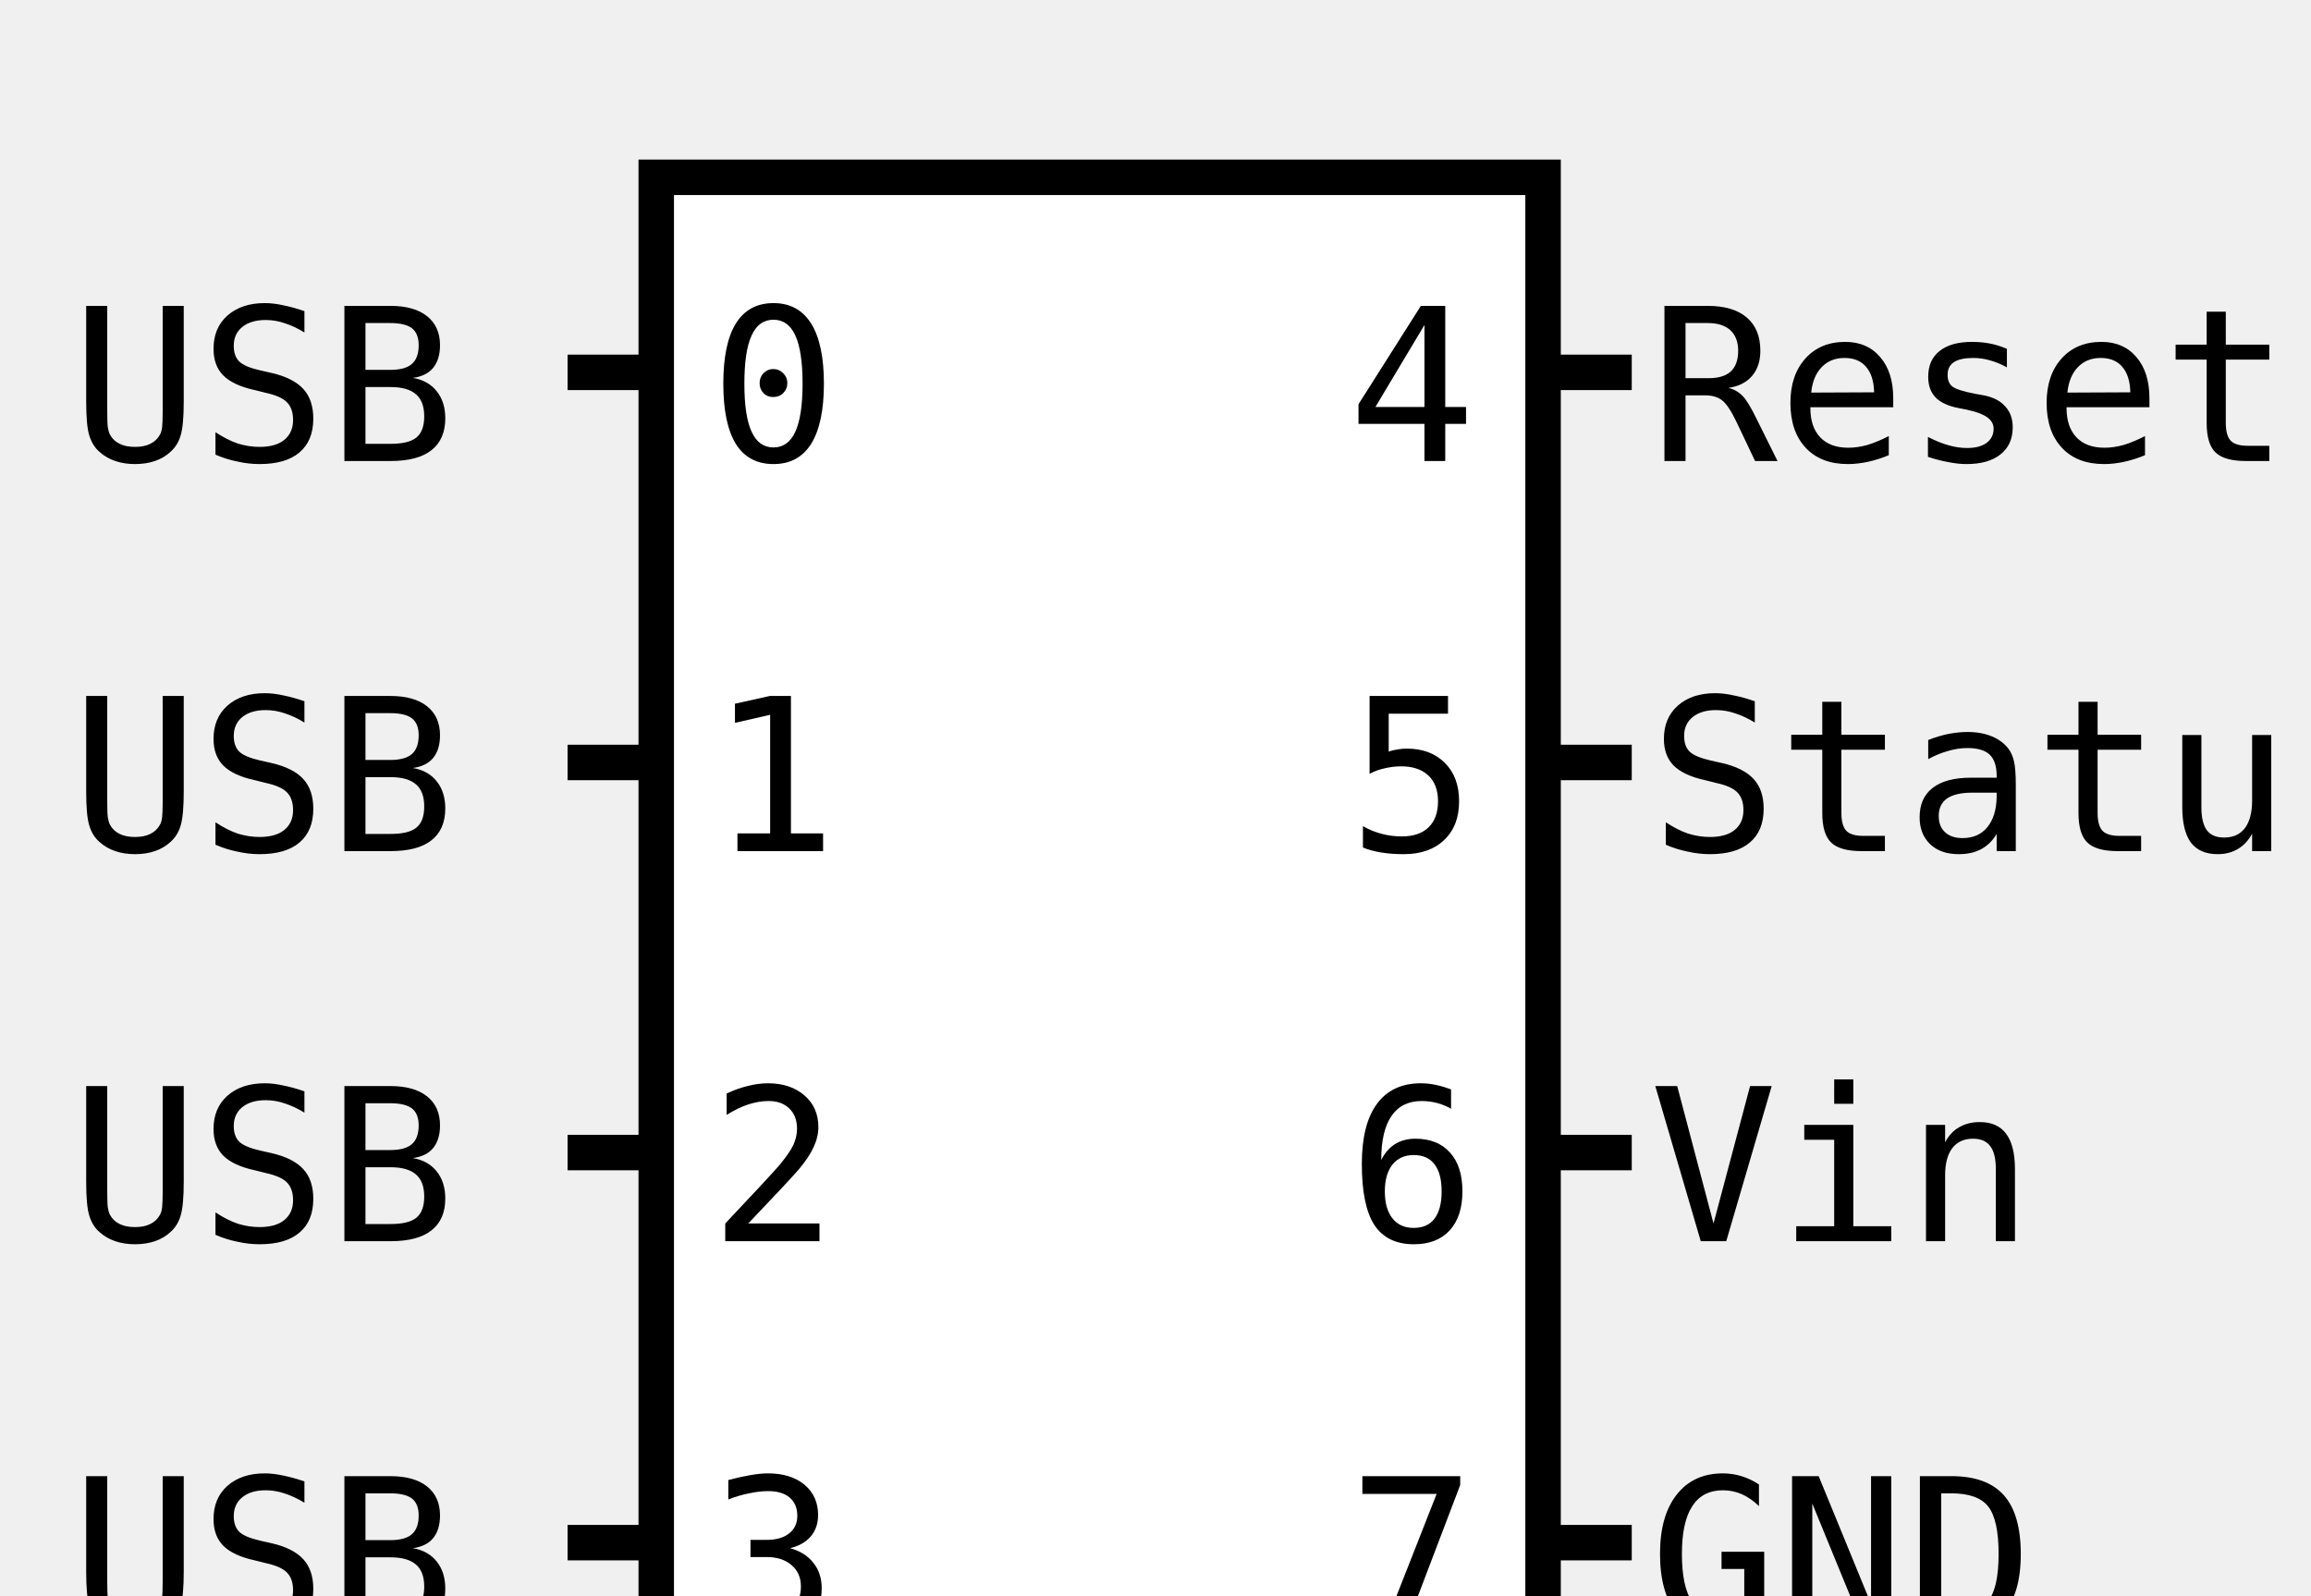
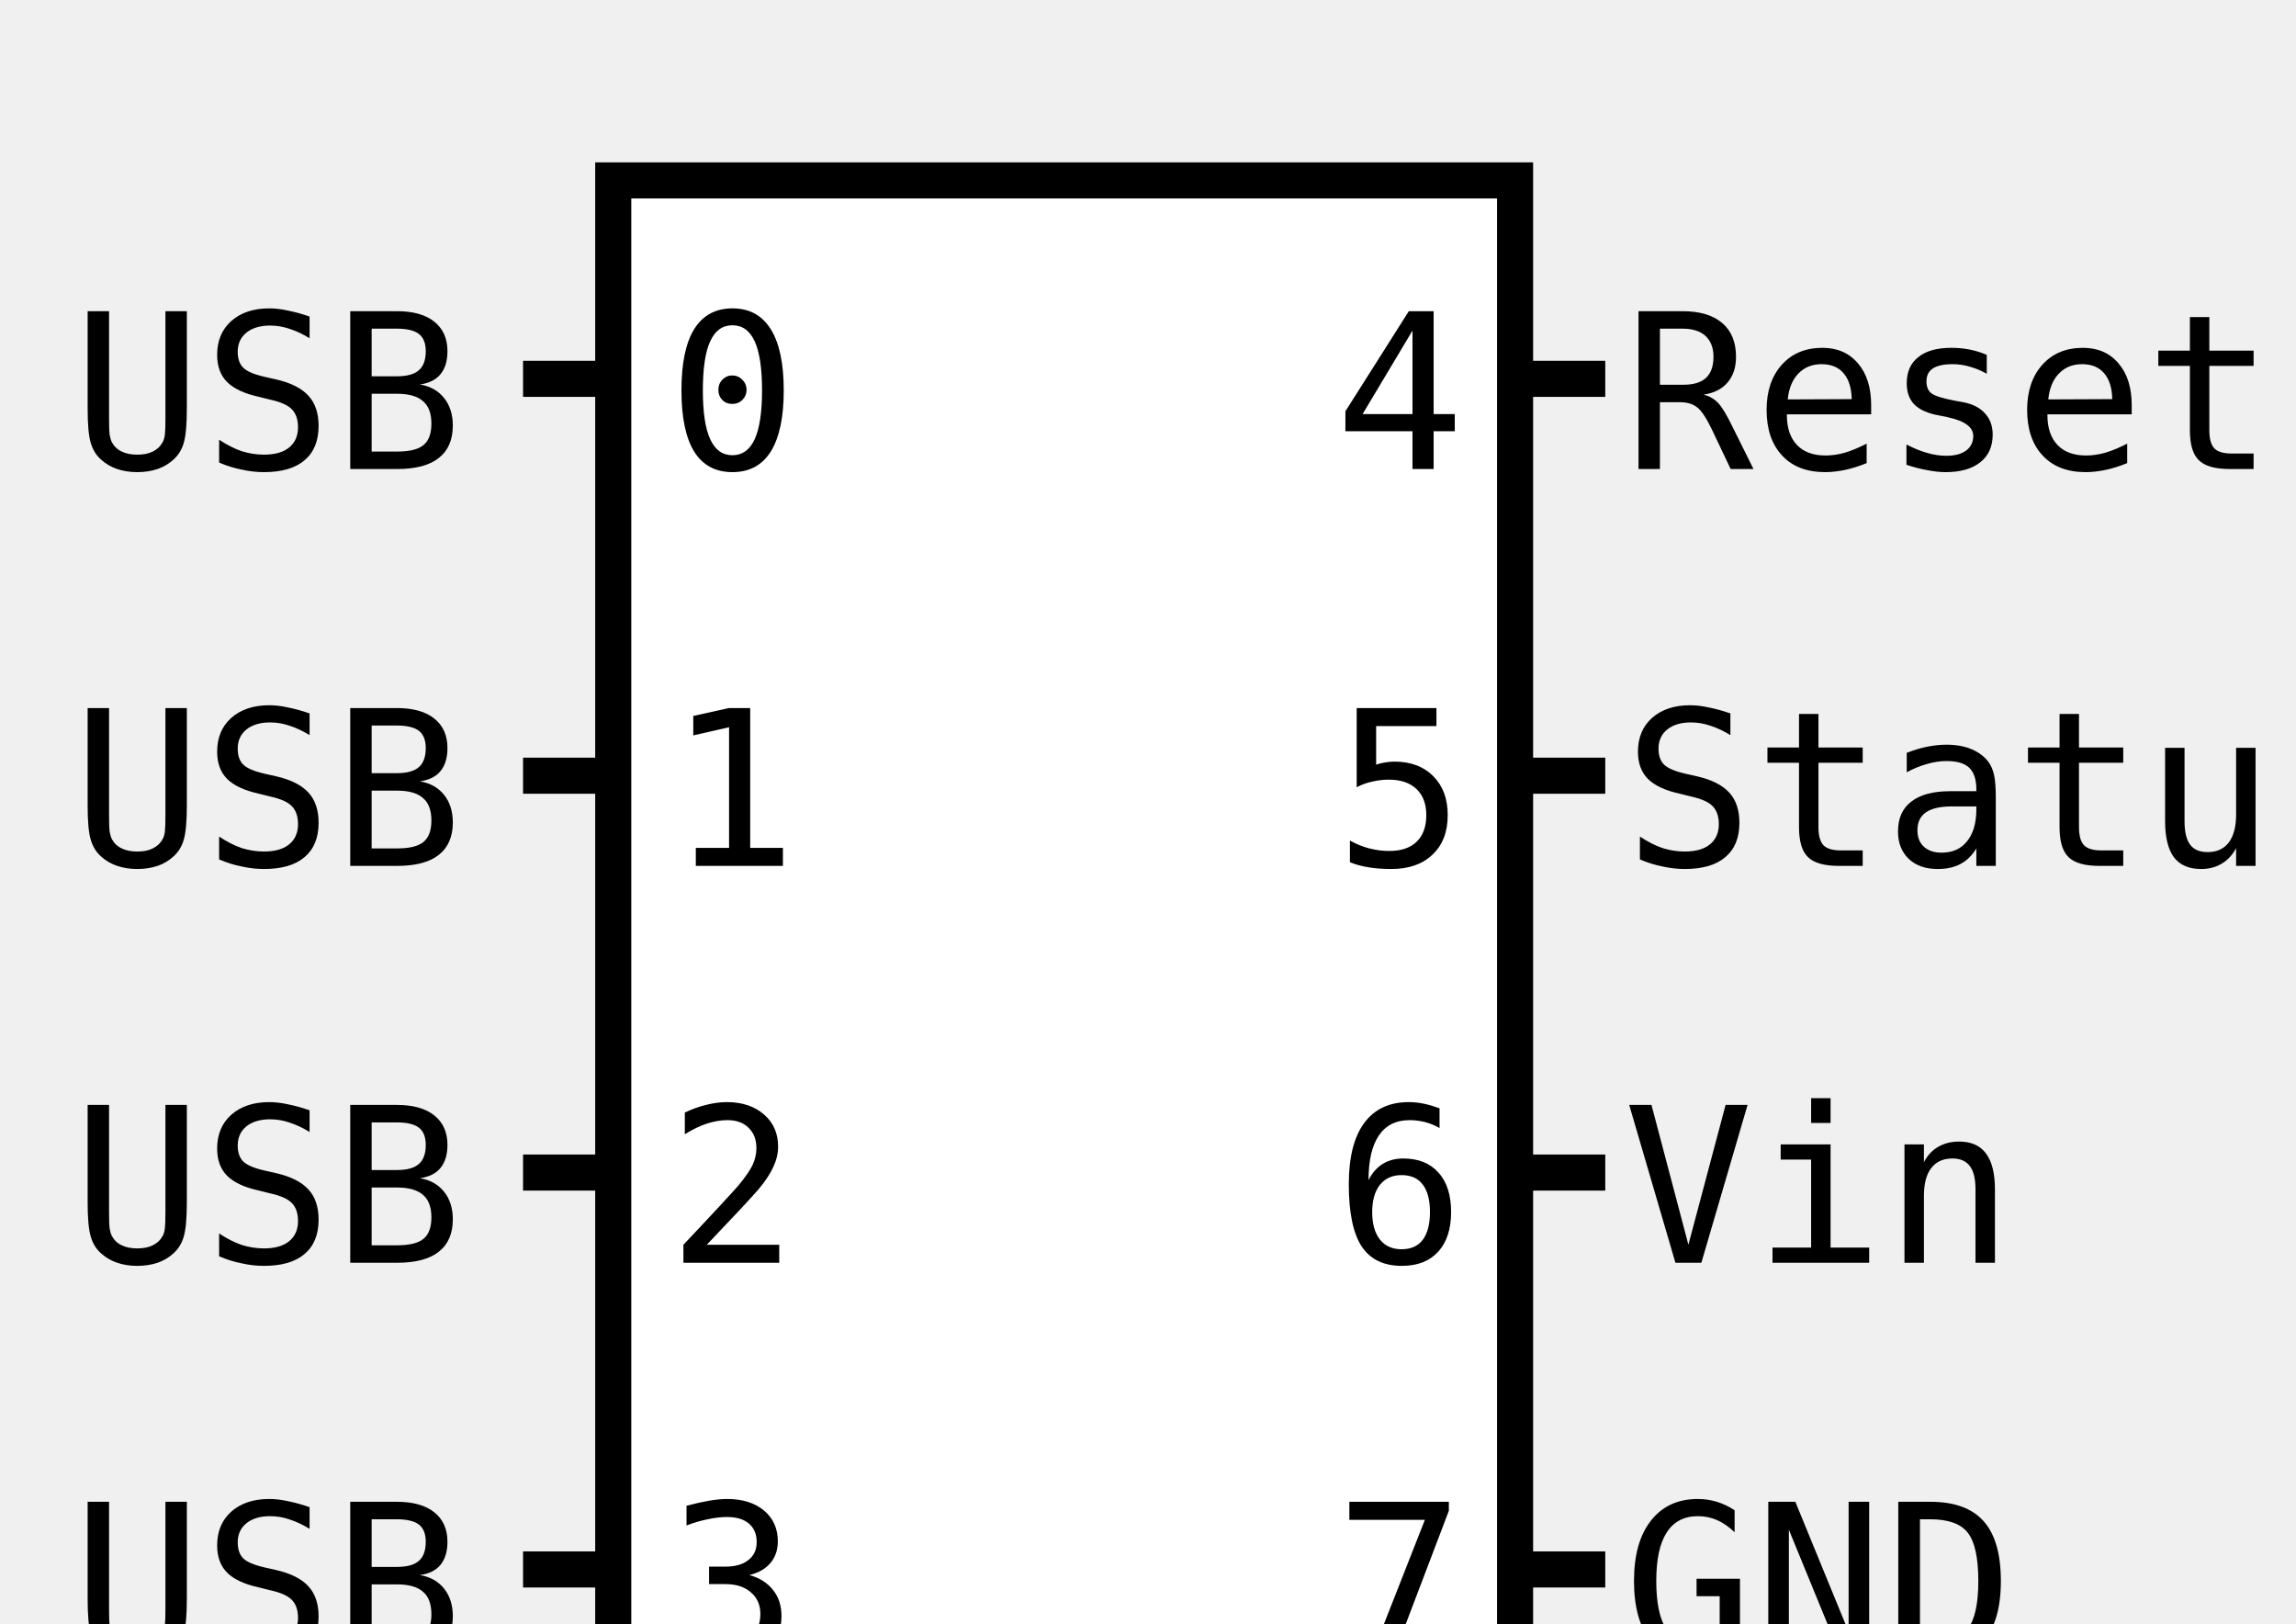
<svg xmlns="http://www.w3.org/2000/svg" version="1.1">
-   <rect x="37" y="10" width="50" height="88" fill="white" stroke-width="2" stroke="black" />
-   <line x1="87" y1="21" x2="92" y2="21" stroke="black" stroke-width="2" />
-   <text x="76" y="26" font-family="monospace" fill="black">4</text>
-   <text x="93" y="26" transform="rotate(0 93 26)" font-family="monospace" fill="black">Reset</text>
-   <line x1="87" y1="43" x2="92" y2="43" stroke="black" stroke-width="2" />
-   <text x="76" y="48" font-family="monospace" fill="black">5</text>
-   <text x="93" y="48" transform="rotate(0 93 48)" font-family="monospace" fill="black">Status</text>
-   <line x1="87" y1="65" x2="92" y2="65" stroke="black" stroke-width="2" />
-   <text x="76" y="70" font-family="monospace" fill="black">6</text>
-   <text x="93" y="70" transform="rotate(0 93 70)" font-family="monospace" fill="black">Vin</text>
-   <line x1="87" y1="87" x2="92" y2="87" stroke="black" stroke-width="2" />
-   <text x="76" y="92" font-family="monospace" fill="black">7</text>
-   <text x="93" y="92" transform="rotate(0 93 92)" font-family="monospace" fill="black">GND</text>
-   <line x1="37" y1="21" x2="32" y2="21" stroke="black" stroke-width="2" />
-   <text x="40" y="26" font-family="monospace" fill="black">0</text>
-   <text x="4" y="26" transform="rotate(0 4 26)" font-family="monospace" fill="black">USB</text>
-   <line x1="37" y1="43" x2="32" y2="43" stroke="black" stroke-width="2" />
-   <text x="40" y="48" font-family="monospace" fill="black">1</text>
-   <text x="4" y="48" transform="rotate(0 4 48)" font-family="monospace" fill="black">USB</text>
-   <line x1="37" y1="65" x2="32" y2="65" stroke="black" stroke-width="2" />
-   <text x="40" y="70" font-family="monospace" fill="black">2</text>
-   <text x="4" y="70" transform="rotate(0 4 70)" font-family="monospace" fill="black">USB</text>
-   <line x1="37" y1="87" x2="32" y2="87" stroke="black" stroke-width="2" />
-   <text x="40" y="92" font-family="monospace" fill="black">3</text>
-   <text x="4" y="92" transform="rotate(0 4 92)" font-family="monospace" fill="black">USB</text>
+   <rect x="34" y="10" width="50" height="88" fill="white" stroke-width="2" stroke="black" />
+   <line x1="84" y1="21" x2="89" y2="21" stroke="black" stroke-width="2" />
+   <text x="74" y="26" font-family="monospace" fill="black">4</text>
+   <text x="90" y="26" transform="rotate(0 90 26)" font-family="monospace" fill="black">Reset</text>
+   <line x1="84" y1="43" x2="89" y2="43" stroke="black" stroke-width="2" />
+   <text x="74" y="48" font-family="monospace" fill="black">5</text>
+   <text x="90" y="48" transform="rotate(0 90 48)" font-family="monospace" fill="black">Status</text>
+   <line x1="84" y1="65" x2="89" y2="65" stroke="black" stroke-width="2" />
+   <text x="74" y="70" font-family="monospace" fill="black">6</text>
+   <text x="90" y="70" transform="rotate(0 90 70)" font-family="monospace" fill="black">Vin</text>
+   <line x1="84" y1="87" x2="89" y2="87" stroke="black" stroke-width="2" />
+   <text x="74" y="92" font-family="monospace" fill="black">7</text>
+   <text x="90" y="92" transform="rotate(0 90 92)" font-family="monospace" fill="black">GND</text>
+   <line x1="34" y1="21" x2="29" y2="21" stroke="black" stroke-width="2" />
+   <text x="37" y="26" font-family="monospace" fill="black">0</text>
+   <text x="4" y="26" transform="rotate(0 4 26)" font-family="monospace" fill="black" textLength="24">USB</text>
+   <line x1="34" y1="43" x2="29" y2="43" stroke="black" stroke-width="2" />
+   <text x="37" y="48" font-family="monospace" fill="black">1</text>
+   <text x="4" y="48" transform="rotate(0 4 48)" font-family="monospace" fill="black" textLength="24">USB</text>
+   <line x1="34" y1="65" x2="29" y2="65" stroke="black" stroke-width="2" />
+   <text x="37" y="70" font-family="monospace" fill="black">2</text>
+   <text x="4" y="70" transform="rotate(0 4 70)" font-family="monospace" fill="black" textLength="24">USB</text>
+   <line x1="34" y1="87" x2="29" y2="87" stroke="black" stroke-width="2" />
+   <text x="37" y="92" font-family="monospace" fill="black">3</text>
+   <text x="4" y="92" transform="rotate(0 4 92)" font-family="monospace" fill="black" textLength="24">USB</text>
</svg>
